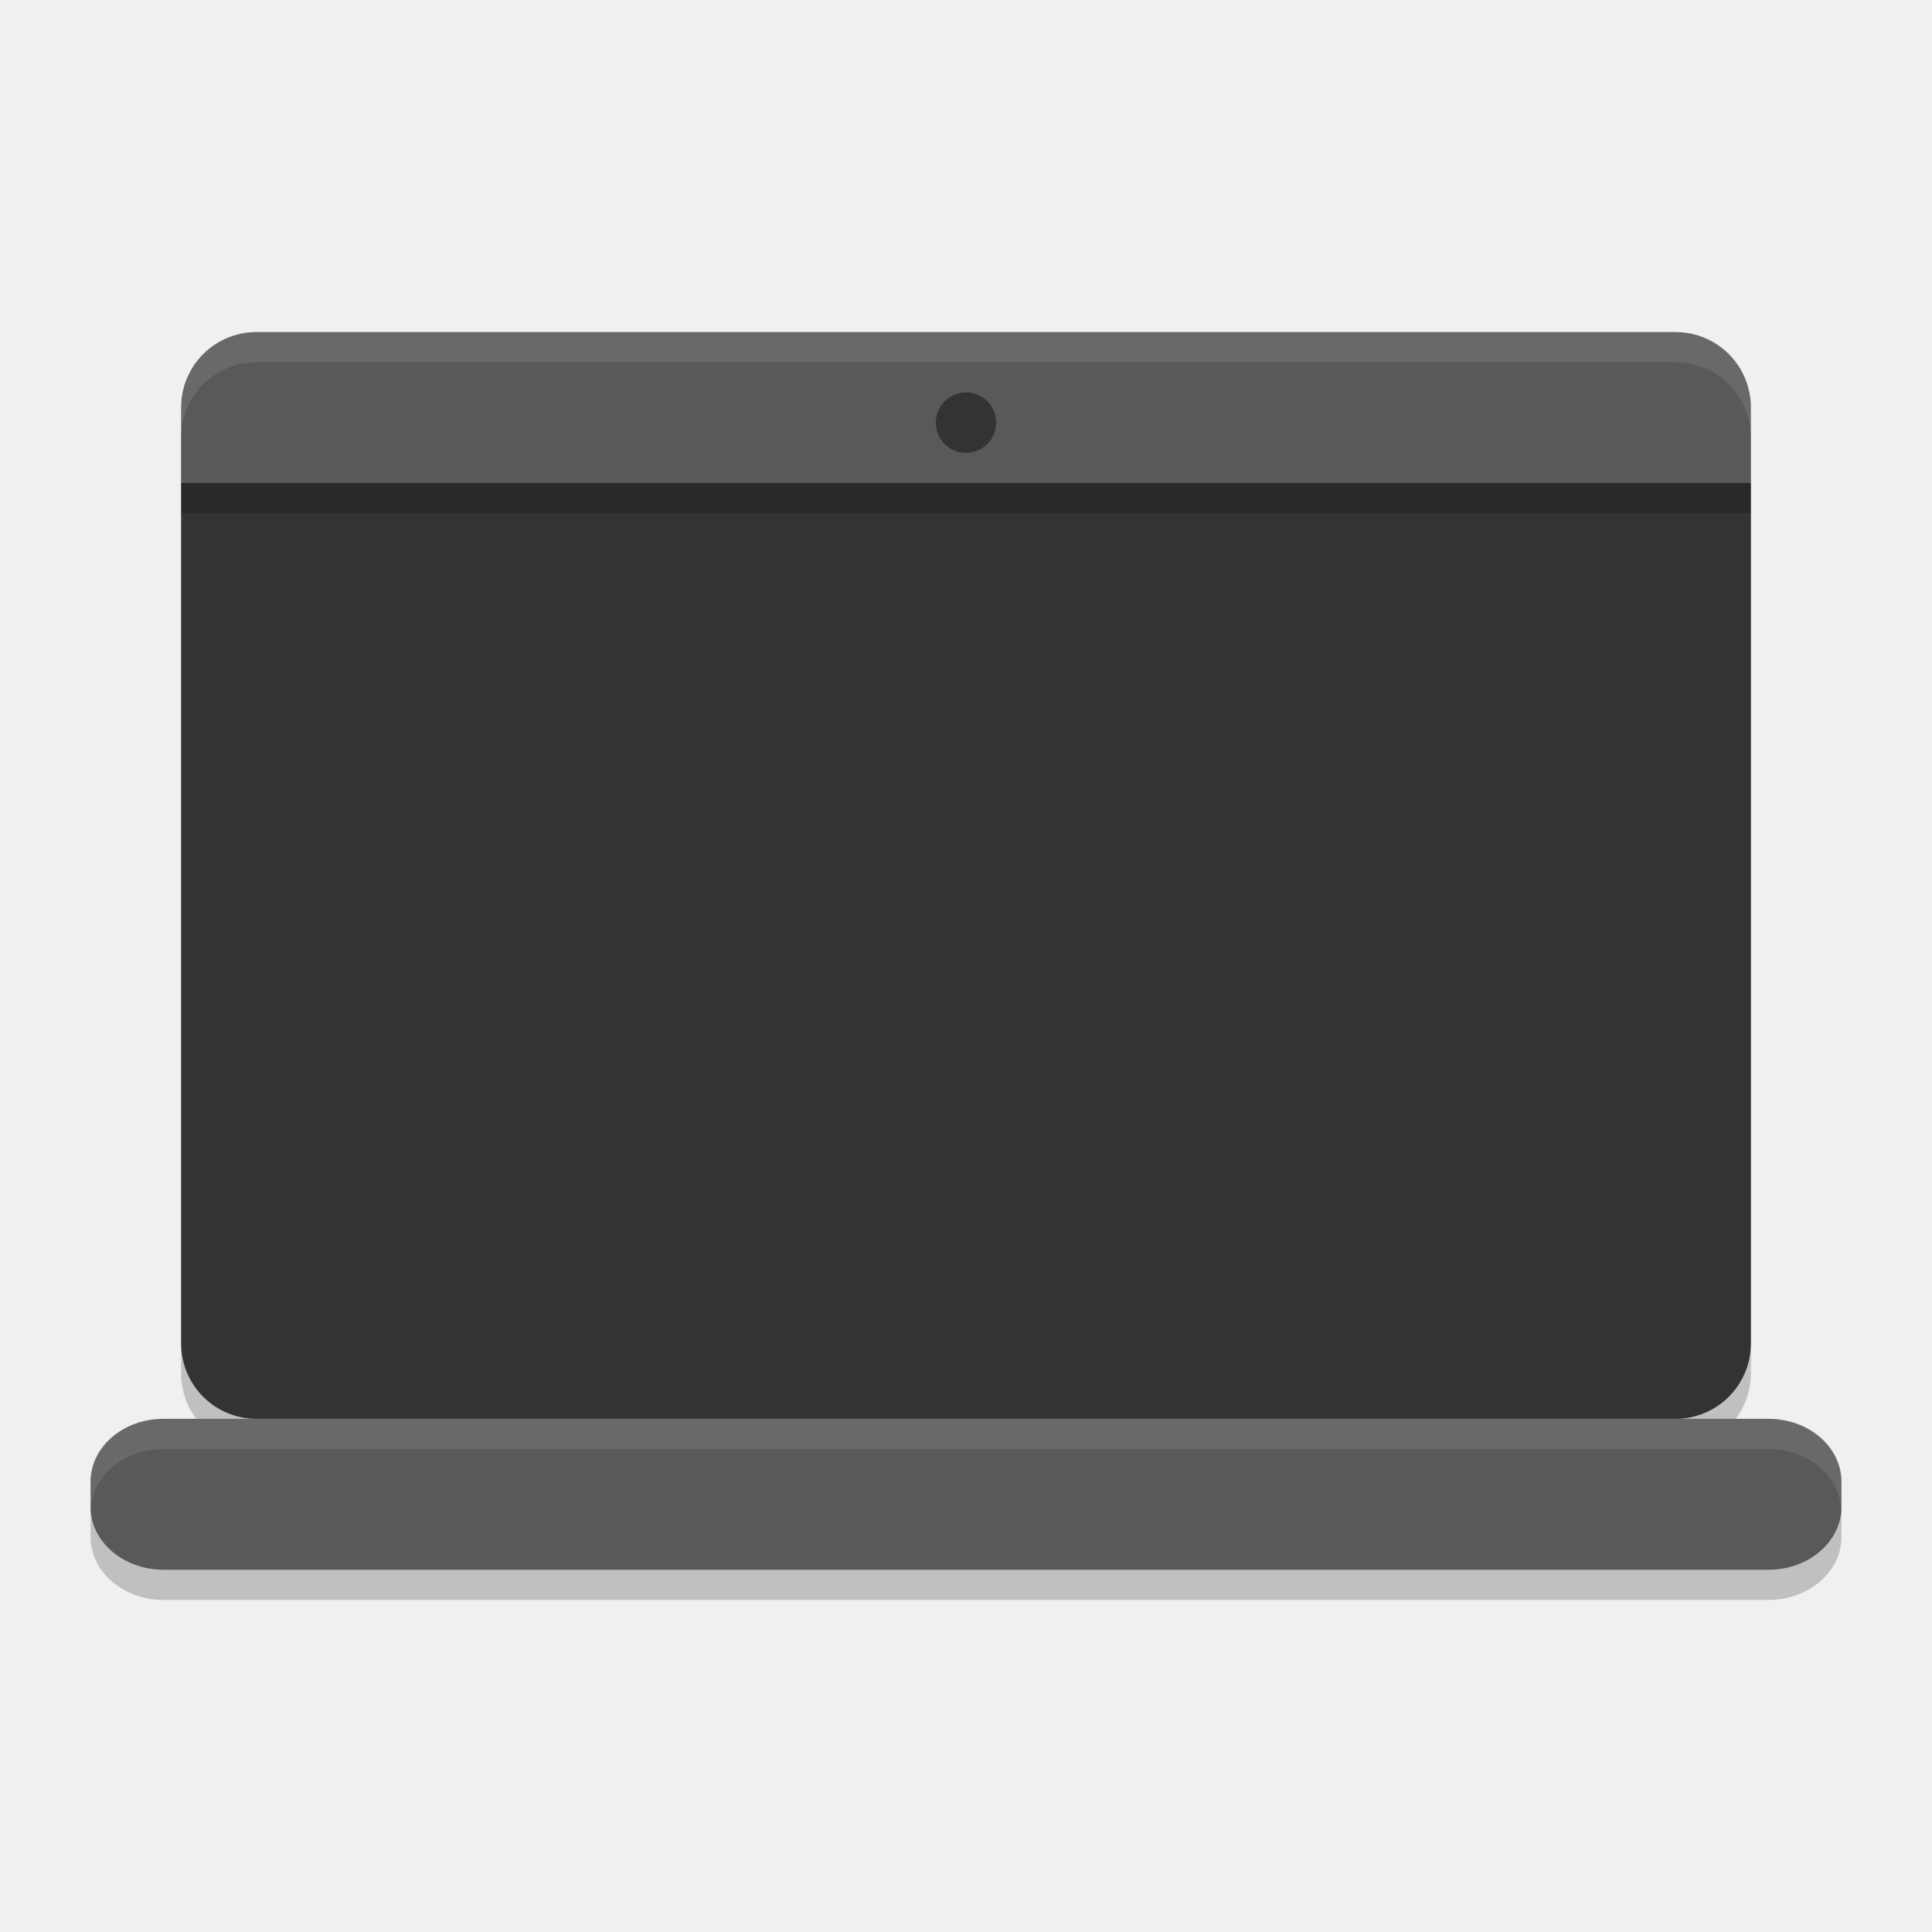
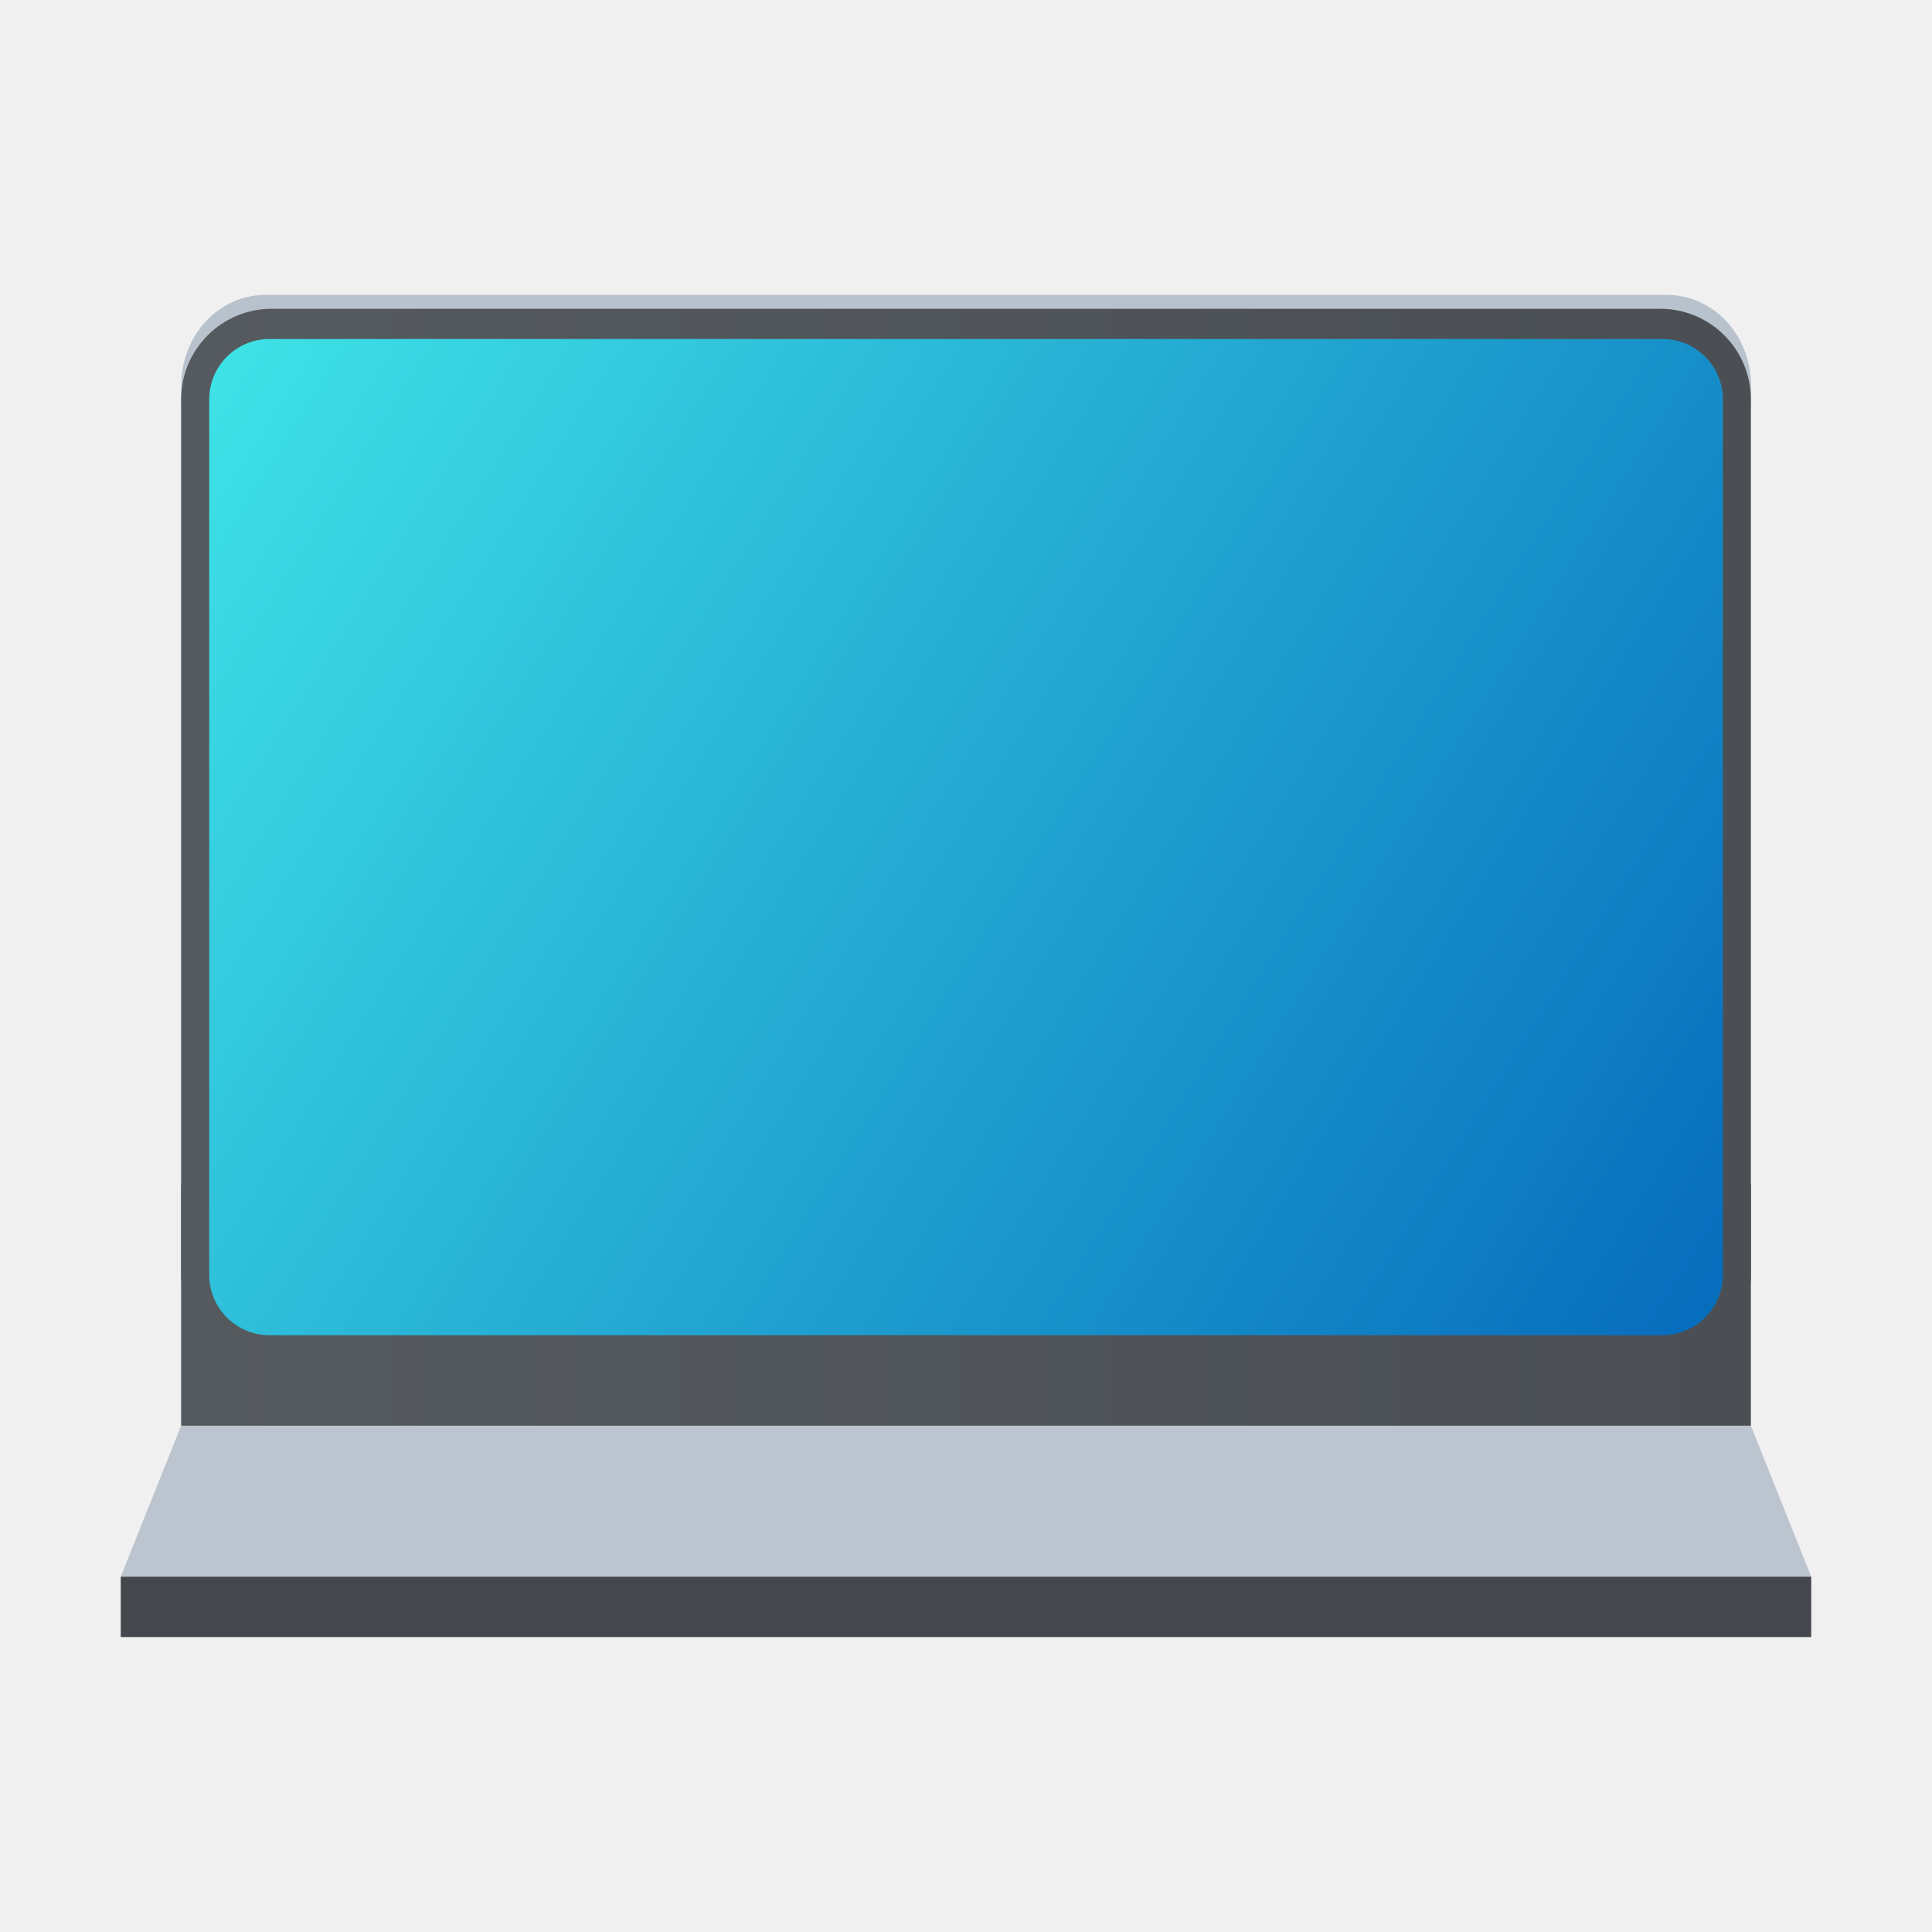
- <svg xmlns="http://www.w3.org/2000/svg" width="64" height="64" version="1">
-   <rect style="opacity:0.2" width="5" height="58" x="-53" y="-61" rx="2.083" ry="2.417" transform="matrix(0,-1,-1,0,0,0)" />
-   <rect style="opacity:0.2" width="52" height="36" x="6" y="12" rx="2.5" ry="2.5" />
-   <rect style="fill:#595959" width="5" height="58" x="-52" y="-61" rx="2.083" ry="2.417" transform="matrix(0,-1,-1,0,0,0)" />
-   <path style="fill:#595959" d="M 8.5,11 C 7.115,11 6,12.115 6,13.5 V 16 H 58 V 13.5 C 58,12.115 56.885,11 55.5,11 Z" />
-   <path style="opacity:0.1;fill:#ffffff" d="M 8.5 11 C 7.115 11 6 12.115 6 13.5 L 6 14.5 C 6 13.115 7.115 12 8.5 12 L 55.5 12 C 56.884 12 58 13.115 58 14.5 L 58 13.5 C 58 12.115 56.884 11 55.5 11 L 8.5 11 z" />
-   <path style="fill:#333333" d="M 6,16 V 44.5 C 6,45.885 7.115,47 8.5,47 h 47 C 56.885,47 58,45.885 58,44.5 V 16 Z" />
-   <rect style="opacity:0.2" width="52" height="1" x="6" y="16" />
-   <circle style="fill:#333333" cx="32" cy="14" r="1" />
-   <path style="fill:#ffffff;opacity:0.1" d="M 5.416 47 C 4.077 47 3 47.93 3 49.084 L 3 49.916 C 3 49.945 3.008 49.972 3.01 50 C 3.062 48.886 4.111 48 5.416 48 L 58.584 48 C 59.889 48 60.938 48.886 60.99 50 C 60.992 49.972 61 49.945 61 49.916 L 61 49.084 C 61 47.93 59.923 47 58.584 47 L 5.416 47 z" />
+ <svg xmlns="http://www.w3.org/2000/svg" xmlns:xlink="http://www.w3.org/1999/xlink" width="64" height="64" version="1.1">
+   <defs>
+     <linearGradient id="linearGradient5002">
+       <stop stop-color="#2e5d89" offset="0" />
+       <stop stop-color="#1b92f4" offset="1" />
+     </linearGradient>
+     <linearGradient id="linearGradient4352" x1="400.57" x2="415.57" y1="512.8" y2="527.8" gradientTransform="matrix(1.1818 0 0 1.1818 -74.286 -95.236)" gradientUnits="userSpaceOnUse" xlink:href="#linearGradient5002" />
+     <linearGradient id="linearGradient4352-8" x1="400.57" x2="415.57" y1="512.8" y2="527.8" gradientTransform="translate(57.625 10.5)" gradientUnits="userSpaceOnUse" xlink:href="#linearGradient5002" />
+     <linearGradient id="linearGradient1455" x1="4" x2="60" y1="27" y2="27" gradientTransform="matrix(1 0 0 1.0556 376.57 491.03)" gradientUnits="userSpaceOnUse">
+       <stop stop-color="#555a5f" offset="0" />
+       <stop stop-color="#4b4f53" offset="1" />
+     </linearGradient>
+     <linearGradient id="linearGradient17498" x1="4" x2="60" y1="9" y2="45" gradientTransform="matrix(.8954 0 0 .91673 379.92 493.54)" gradientUnits="userSpaceOnUse">
+       <stop stop-color="#3fe3e7" offset="0" />
+       <stop stop-color="#066bbc" offset="1" />
+     </linearGradient>
+     <linearGradient id="linearGradient1205" x1="4" x2="60" y1="27" y2="27" gradientTransform="matrix(.92857 0 0 .22223 378.86 527.8)" gradientUnits="userSpaceOnUse" xlink:href="#linearGradient1455" />
+     <linearGradient id="linearGradient1519" x1="4" x2="60" y1="27" y2="27" gradientTransform="matrix(.92857 0 0 .97233 378.86 492.04)" gradientUnits="userSpaceOnUse" xlink:href="#linearGradient1455" />
+   </defs>
+   <g transform="translate(-376.57 -491.8)">
+     <g transform="translate(0 1.2291)">
+       <path d="m382.57 537.8h52l1.999 5h-55.999z" color="#000000" color-rendering="auto" dominant-baseline="auto" fill="#bcc5cf" image-rendering="optimizeSpeed" shape-rendering="auto" solid-color="#000000" stop-color="#000000" stroke-width="9.456" style="font-feature-settings:normal;font-variant-alternates:normal;font-variant-caps:normal;font-variant-east-asian:normal;font-variant-ligatures:normal;font-variant-numeric:normal;font-variant-position:normal;font-variation-settings:normal;inline-size:0;isolation:auto;mix-blend-mode:normal;shape-margin:0;shape-padding:0;text-decoration-color:#000000;text-decoration-line:none;text-decoration-style:solid;text-indent:0;text-orientation:mixed;text-transform:none;white-space:normal" />
+       <path d="m380.57 542.8h55.999v2h-55.999z" color="#000000" color-rendering="auto" dominant-baseline="auto" fill="#44484c" fill-opacity=".996" image-rendering="optimizeSpeed" shape-rendering="auto" solid-color="#000000" stop-color="#000000" stroke-width="9.428" style="font-feature-settings:normal;font-variant-alternates:normal;font-variant-caps:normal;font-variant-east-asian:normal;font-variant-ligatures:normal;font-variant-numeric:normal;font-variant-position:normal;font-variation-settings:normal;inline-size:0;isolation:auto;mix-blend-mode:normal;shape-margin:0;shape-padding:0;text-decoration-color:#000000;text-decoration-line:none;text-decoration-style:solid;text-indent:0;text-orientation:mixed;text-transform:none;white-space:normal" />
+       <rect x="382.57" y="529.8" width="52" height="8" ry="0" fill="url(#linearGradient1205)" stroke-linecap="round" stroke-linejoin="round" stroke-width=".363" />
+       <path d="m385.36 500.34c-1.543 0-2.786 1.338-2.786 3v1c0-1.662 1.242-3 2.786-3h46.429c1.543 0 2.786 1.338 2.786 3v-1c0-1.662-1.242-3-2.786-3z" fill="#b8c2cc" stroke-width=".964" />
+       <rect x="382.57" y="500.8" width="52" height="35.002" ry="3.002" fill="url(#linearGradient1519)" stroke-linecap="round" stroke-linejoin="round" stroke-width=".76" />
+       <rect x="383.5" y="501.8" width="50.143" height="33.002" ry="2.002" fill="url(#linearGradient17498)" stroke-linecap="round" stroke-linejoin="round" stroke-width=".725" />
+     </g>
+   </g>
</svg>
